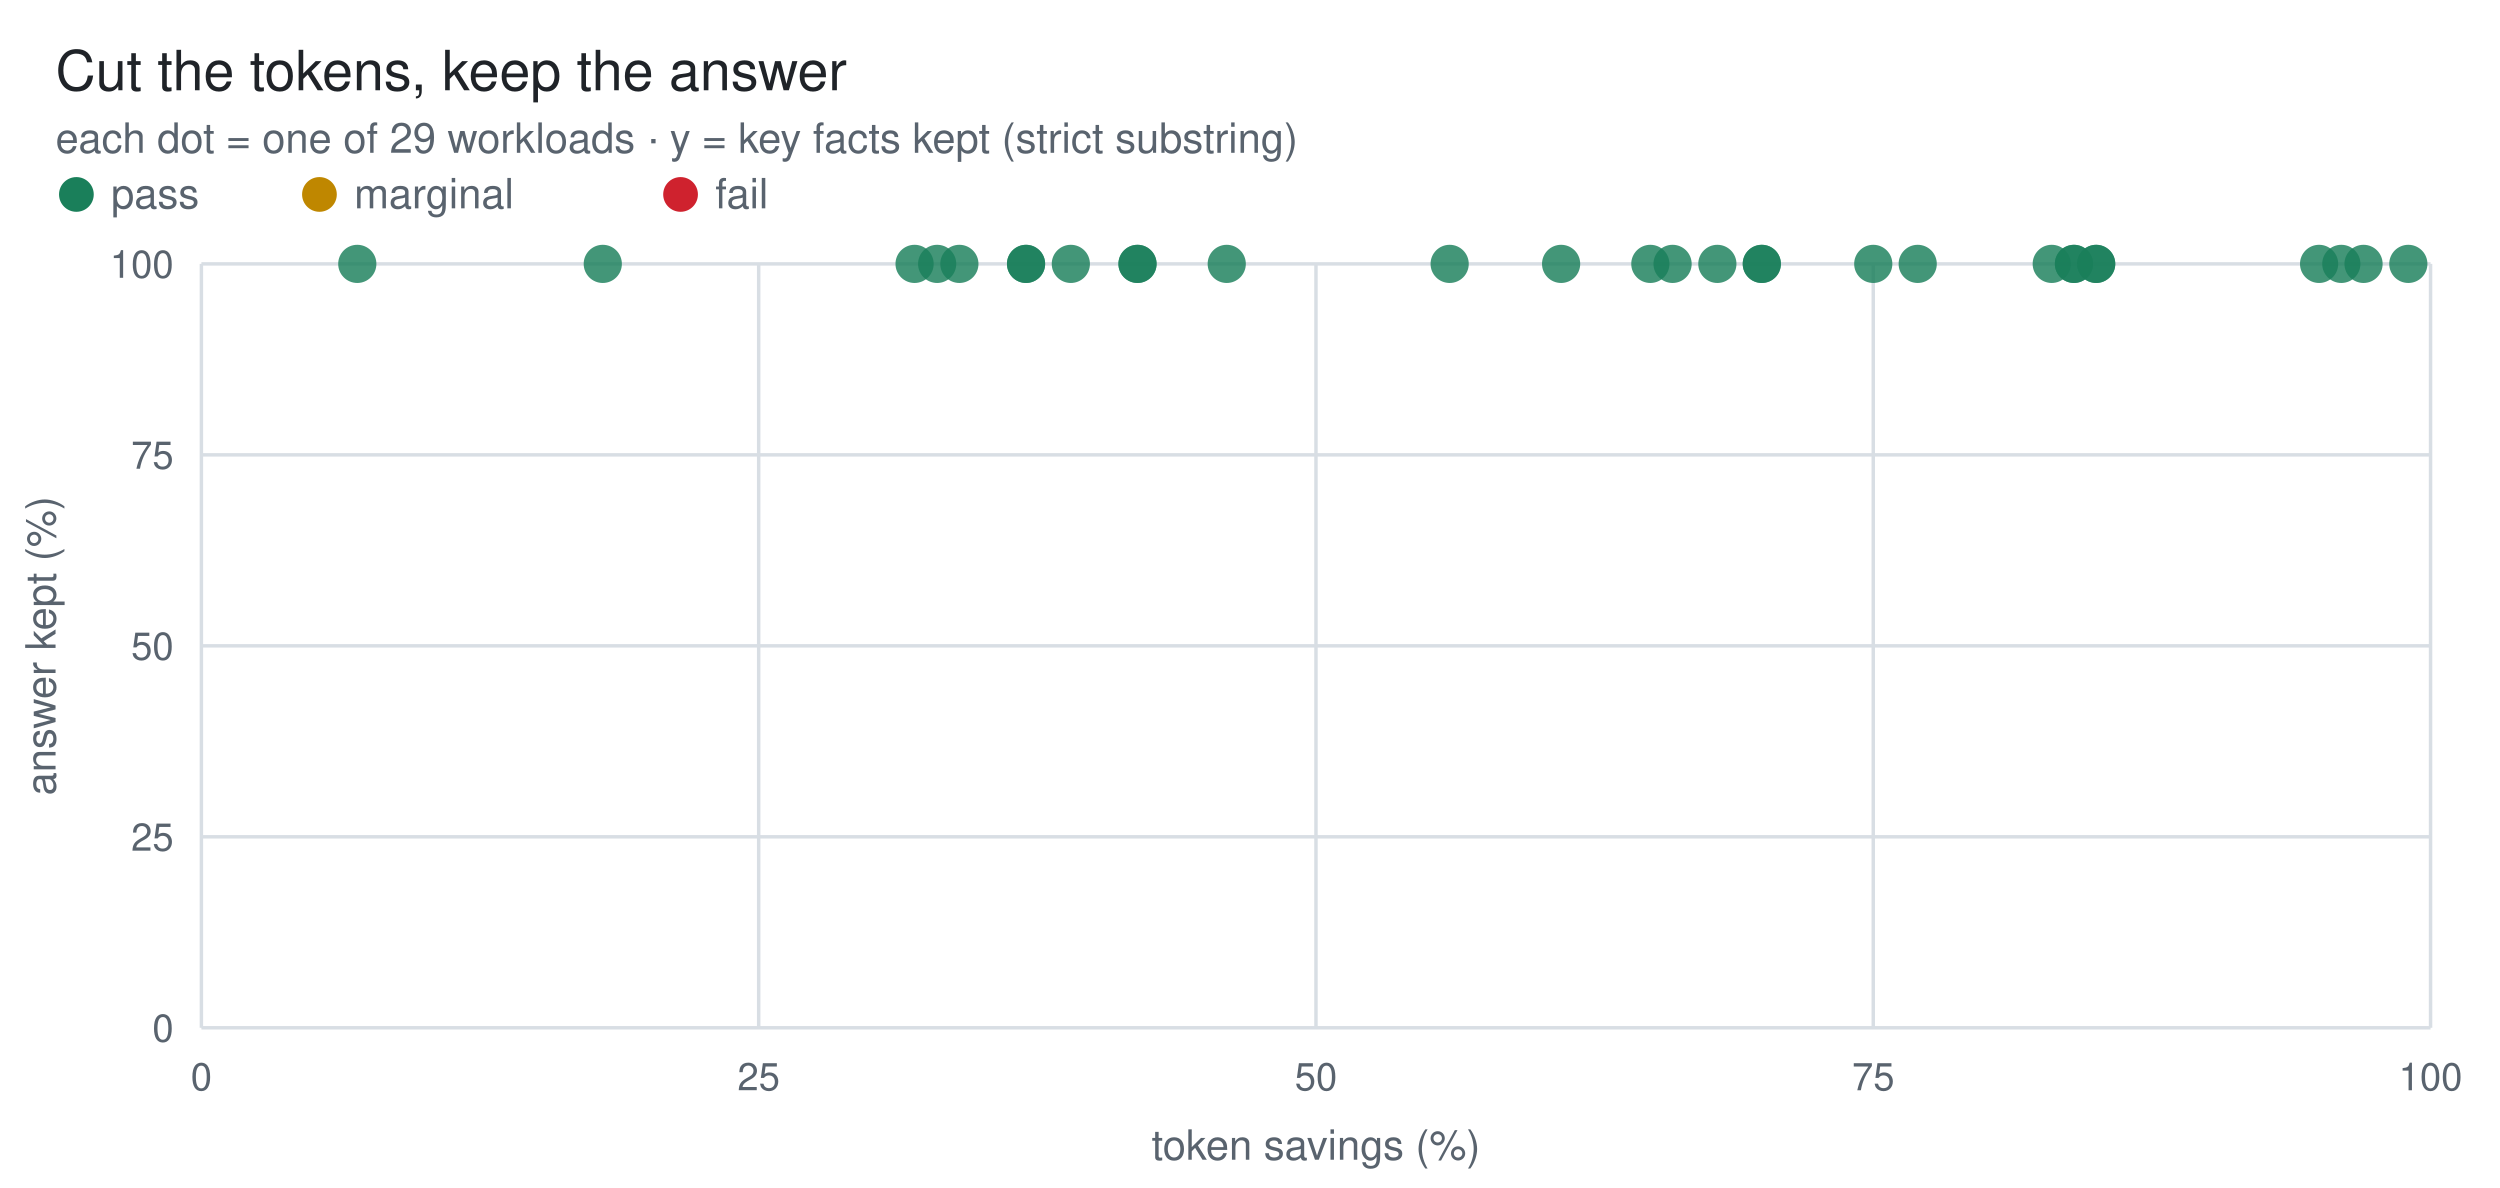
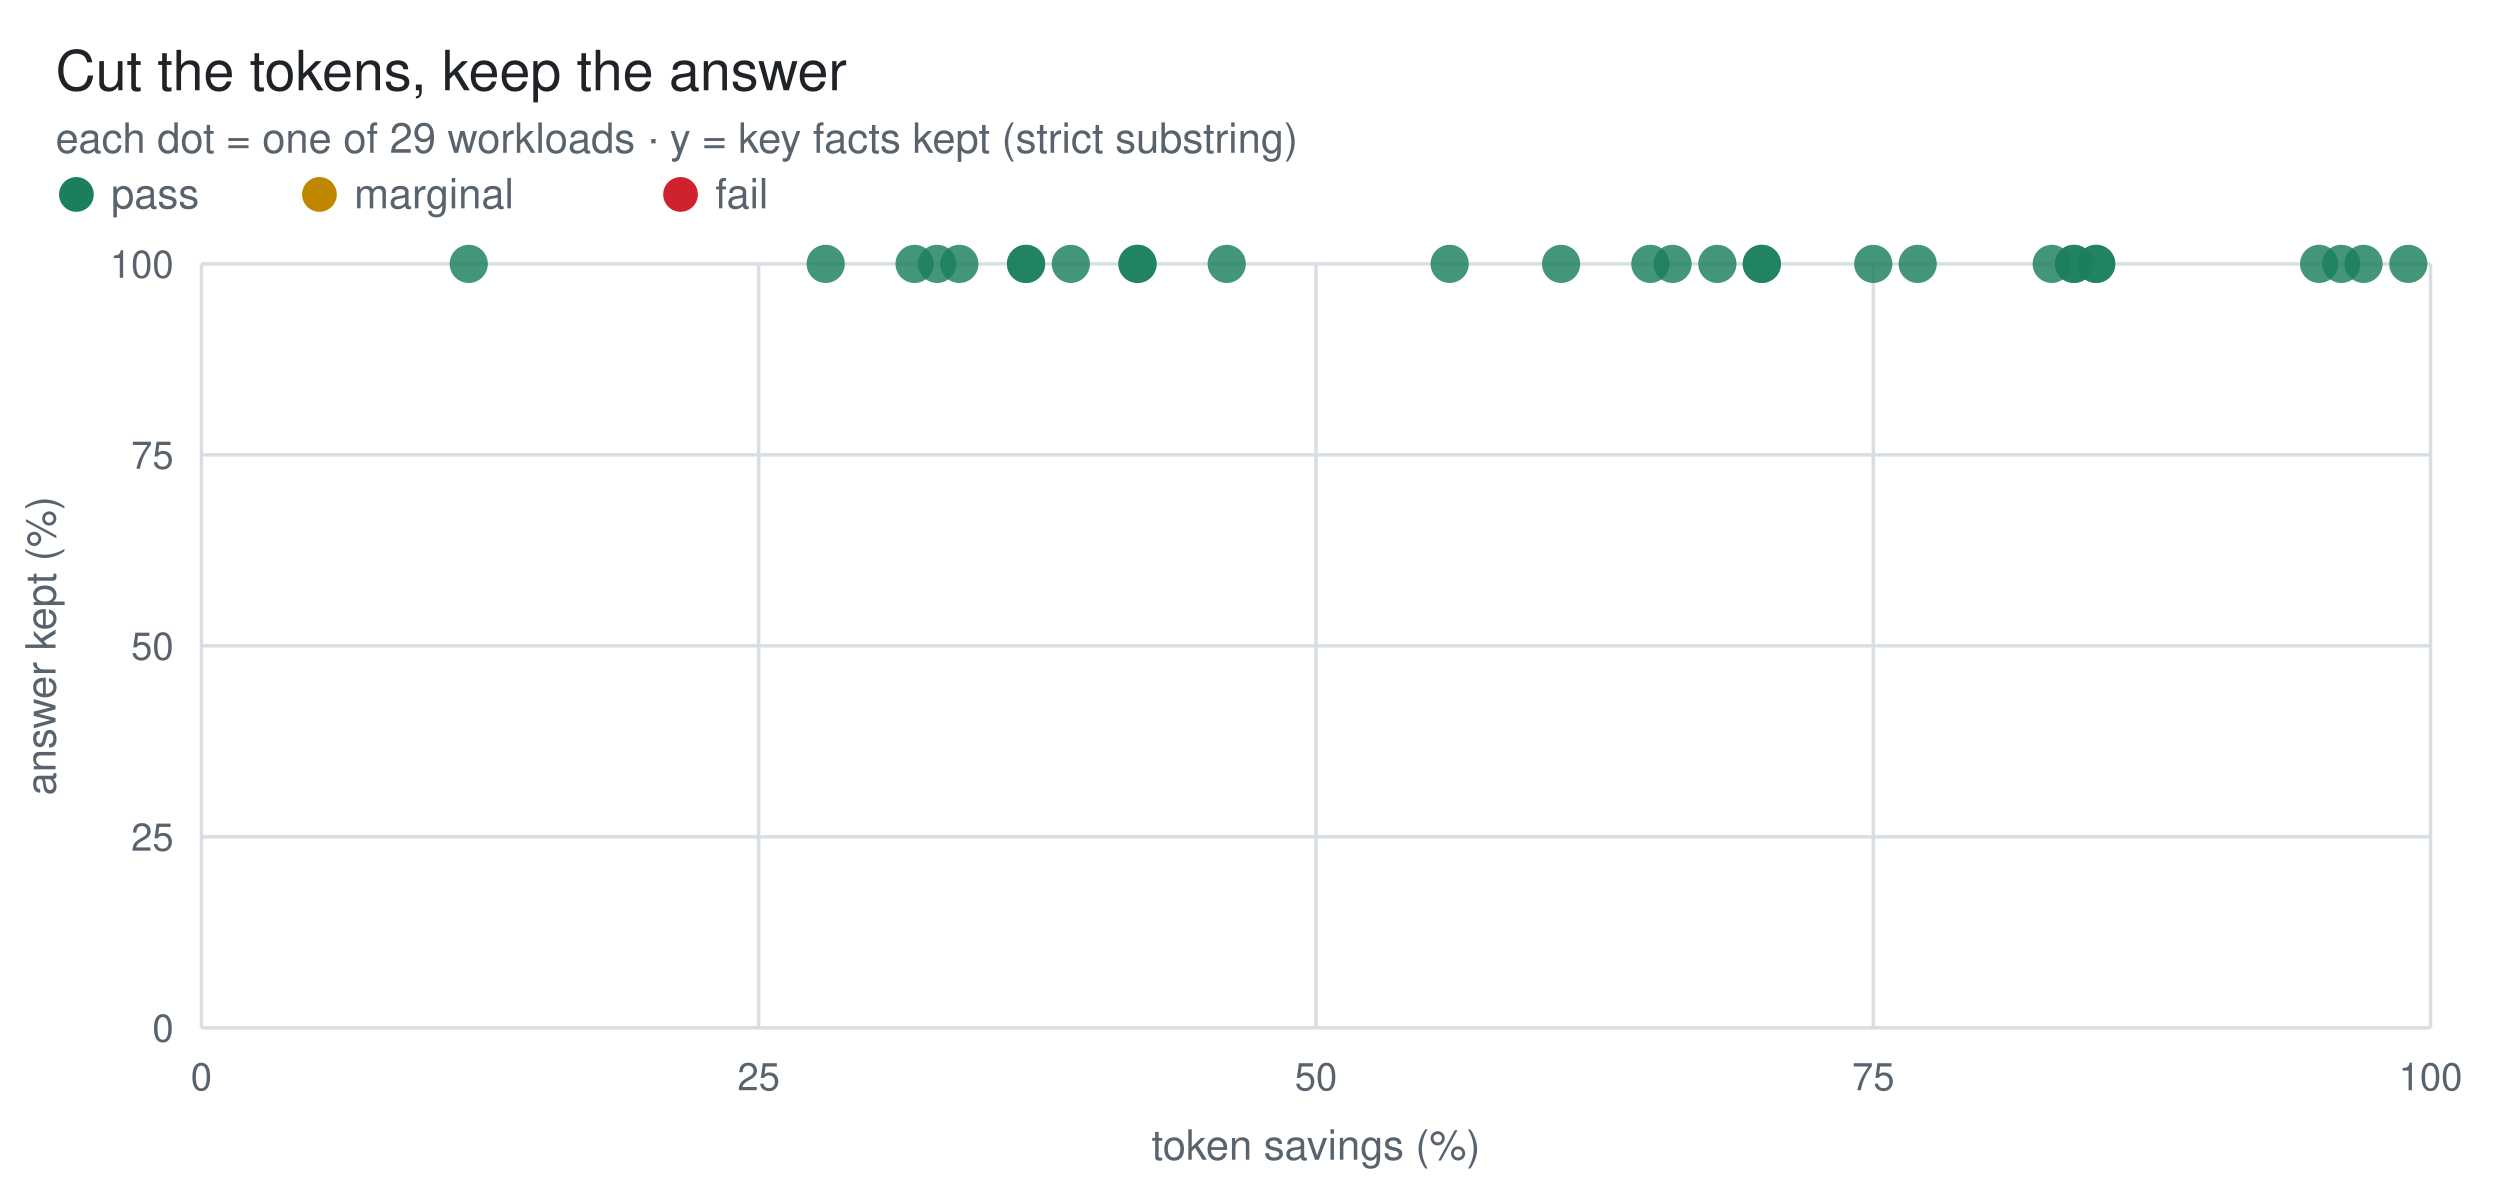
<svg xmlns="http://www.w3.org/2000/svg" width="720" height="342" viewBox="0 0 720 342" font-family="-apple-system,BlinkMacSystemFont,'Segoe UI',Helvetica,Arial,sans-serif" role="img" aria-label="Scatter of token savings versus answer kept across 29 workloads">
  <line x1="58" y1="76" x2="58" y2="296" stroke="#d8dee4" stroke-width="1" />
  <line x1="58" y1="296" x2="700" y2="296" stroke="#d8dee4" stroke-width="1" />
  <text x="58" y="314" fill="#59636e" font-size="11" text-anchor="middle">0</text>
  <text x="50" y="300" fill="#59636e" font-size="11" text-anchor="end">0</text>
  <line x1="218.5" y1="76" x2="218.5" y2="296" stroke="#d8dee4" stroke-width="1" />
  <line x1="58" y1="241" x2="700" y2="241" stroke="#d8dee4" stroke-width="1" />
  <text x="218.5" y="314" fill="#59636e" font-size="11" text-anchor="middle">25</text>
  <text x="50" y="245" fill="#59636e" font-size="11" text-anchor="end">25</text>
  <line x1="379" y1="76" x2="379" y2="296" stroke="#d8dee4" stroke-width="1" />
  <line x1="58" y1="186" x2="700" y2="186" stroke="#d8dee4" stroke-width="1" />
  <text x="379" y="314" fill="#59636e" font-size="11" text-anchor="middle">50</text>
  <text x="50" y="190" fill="#59636e" font-size="11" text-anchor="end">50</text>
  <line x1="539.5" y1="76" x2="539.5" y2="296" stroke="#d8dee4" stroke-width="1" />
  <line x1="58" y1="131" x2="700" y2="131" stroke="#d8dee4" stroke-width="1" />
  <text x="539.5" y="314" fill="#59636e" font-size="11" text-anchor="middle">75</text>
  <text x="50" y="135" fill="#59636e" font-size="11" text-anchor="end">75</text>
  <line x1="700" y1="76" x2="700" y2="296" stroke="#d8dee4" stroke-width="1" />
  <line x1="58" y1="76" x2="700" y2="76" stroke="#d8dee4" stroke-width="1" />
  <text x="700" y="314" fill="#59636e" font-size="11" text-anchor="middle">100</text>
  <text x="50" y="80" fill="#59636e" font-size="11" text-anchor="end">100</text>
  <text x="379" y="334" fill="#59636e" font-size="12" text-anchor="middle">token savings (%)</text>
  <text x="16" y="186" fill="#59636e" font-size="12" text-anchor="middle" transform="rotate(-90 16 186)">answer kept (%)</text>
  <circle cx="597.3" cy="76.0" r="5.5" fill="#1a7f5a" fill-opacity="0.82" />
  <circle cx="667.9" cy="76.0" r="5.5" fill="#1a7f5a" fill-opacity="0.82" />
  <circle cx="552.3" cy="76.0" r="5.5" fill="#1a7f5a" fill-opacity="0.82" />
  <circle cx="308.4" cy="76.0" r="5.5" fill="#1a7f5a" fill-opacity="0.82" />
  <circle cx="353.3" cy="76.0" r="5.5" fill="#1a7f5a" fill-opacity="0.82" />
  <circle cx="295.5" cy="76.0" r="5.5" fill="#1a7f5a" fill-opacity="0.82" />
  <circle cx="295.5" cy="76.0" r="5.5" fill="#1a7f5a" fill-opacity="0.82" />
  <circle cx="417.5" cy="76.0" r="5.5" fill="#1a7f5a" fill-opacity="0.82" />
  <circle cx="475.3" cy="76.0" r="5.5" fill="#1a7f5a" fill-opacity="0.82" />
-   <circle cx="173.6" cy="76.0" r="5.5" fill="#1a7f5a" fill-opacity="0.82" />
+   <circle cx="237.8" cy="76.0" r="5.5" fill="#1a7f5a" fill-opacity="0.82" />
  <circle cx="263.4" cy="76.0" r="5.5" fill="#1a7f5a" fill-opacity="0.82" />
  <circle cx="269.9" cy="76.0" r="5.5" fill="#1a7f5a" fill-opacity="0.82" />
  <circle cx="481.7" cy="76.0" r="5.5" fill="#1a7f5a" fill-opacity="0.82" />
  <circle cx="507.4" cy="76.0" r="5.5" fill="#1a7f5a" fill-opacity="0.82" />
  <circle cx="674.3" cy="76.0" r="5.5" fill="#1a7f5a" fill-opacity="0.82" />
  <circle cx="597.3" cy="76.0" r="5.5" fill="#1a7f5a" fill-opacity="0.82" />
  <circle cx="449.6" cy="76.0" r="5.5" fill="#1a7f5a" fill-opacity="0.82" />
  <circle cx="680.7" cy="76.0" r="5.5" fill="#1a7f5a" fill-opacity="0.82" />
  <circle cx="327.6" cy="76.0" r="5.5" fill="#1a7f5a" fill-opacity="0.82" />
  <circle cx="327.6" cy="76.0" r="5.5" fill="#1a7f5a" fill-opacity="0.82" />
  <circle cx="603.7" cy="76.0" r="5.5" fill="#1a7f5a" fill-opacity="0.82" />
  <circle cx="590.9" cy="76.0" r="5.5" fill="#1a7f5a" fill-opacity="0.82" />
  <circle cx="693.6" cy="76.0" r="5.5" fill="#1a7f5a" fill-opacity="0.82" />
  <circle cx="507.4" cy="76.0" r="5.5" fill="#1a7f5a" fill-opacity="0.82" />
  <circle cx="494.6" cy="76.0" r="5.5" fill="#1a7f5a" fill-opacity="0.82" />
  <circle cx="539.5" cy="76.0" r="5.5" fill="#1a7f5a" fill-opacity="0.82" />
  <circle cx="603.7" cy="76.0" r="5.5" fill="#1a7f5a" fill-opacity="0.82" />
-   <circle cx="102.9" cy="76.0" r="5.5" fill="#1a7f5a" fill-opacity="0.82" />
+   <circle cx="135.0" cy="76.0" r="5.5" fill="#1a7f5a" fill-opacity="0.82" />
  <circle cx="276.3" cy="76.0" r="5.5" fill="#1a7f5a" fill-opacity="0.82" />
  <text x="16" y="26" fill="#1f2328" font-size="16" font-weight="500">Cut the tokens, keep the answer</text>
  <text x="16" y="44" fill="#59636e" font-size="12">each dot = one of 29 workloads · y = key facts kept (strict substring)</text>
  <circle cx="22" cy="56" r="5" fill="#1a7f5a" />
  <text x="32" y="60" fill="#59636e" font-size="12">pass</text>
  <circle cx="92" cy="56" r="5" fill="#bf8700" />
  <text x="102" y="60" fill="#59636e" font-size="12">marginal</text>
  <circle cx="196" cy="56" r="5" fill="#cf222e" />
  <text x="206" y="60" fill="#59636e" font-size="12">fail</text>
</svg>
